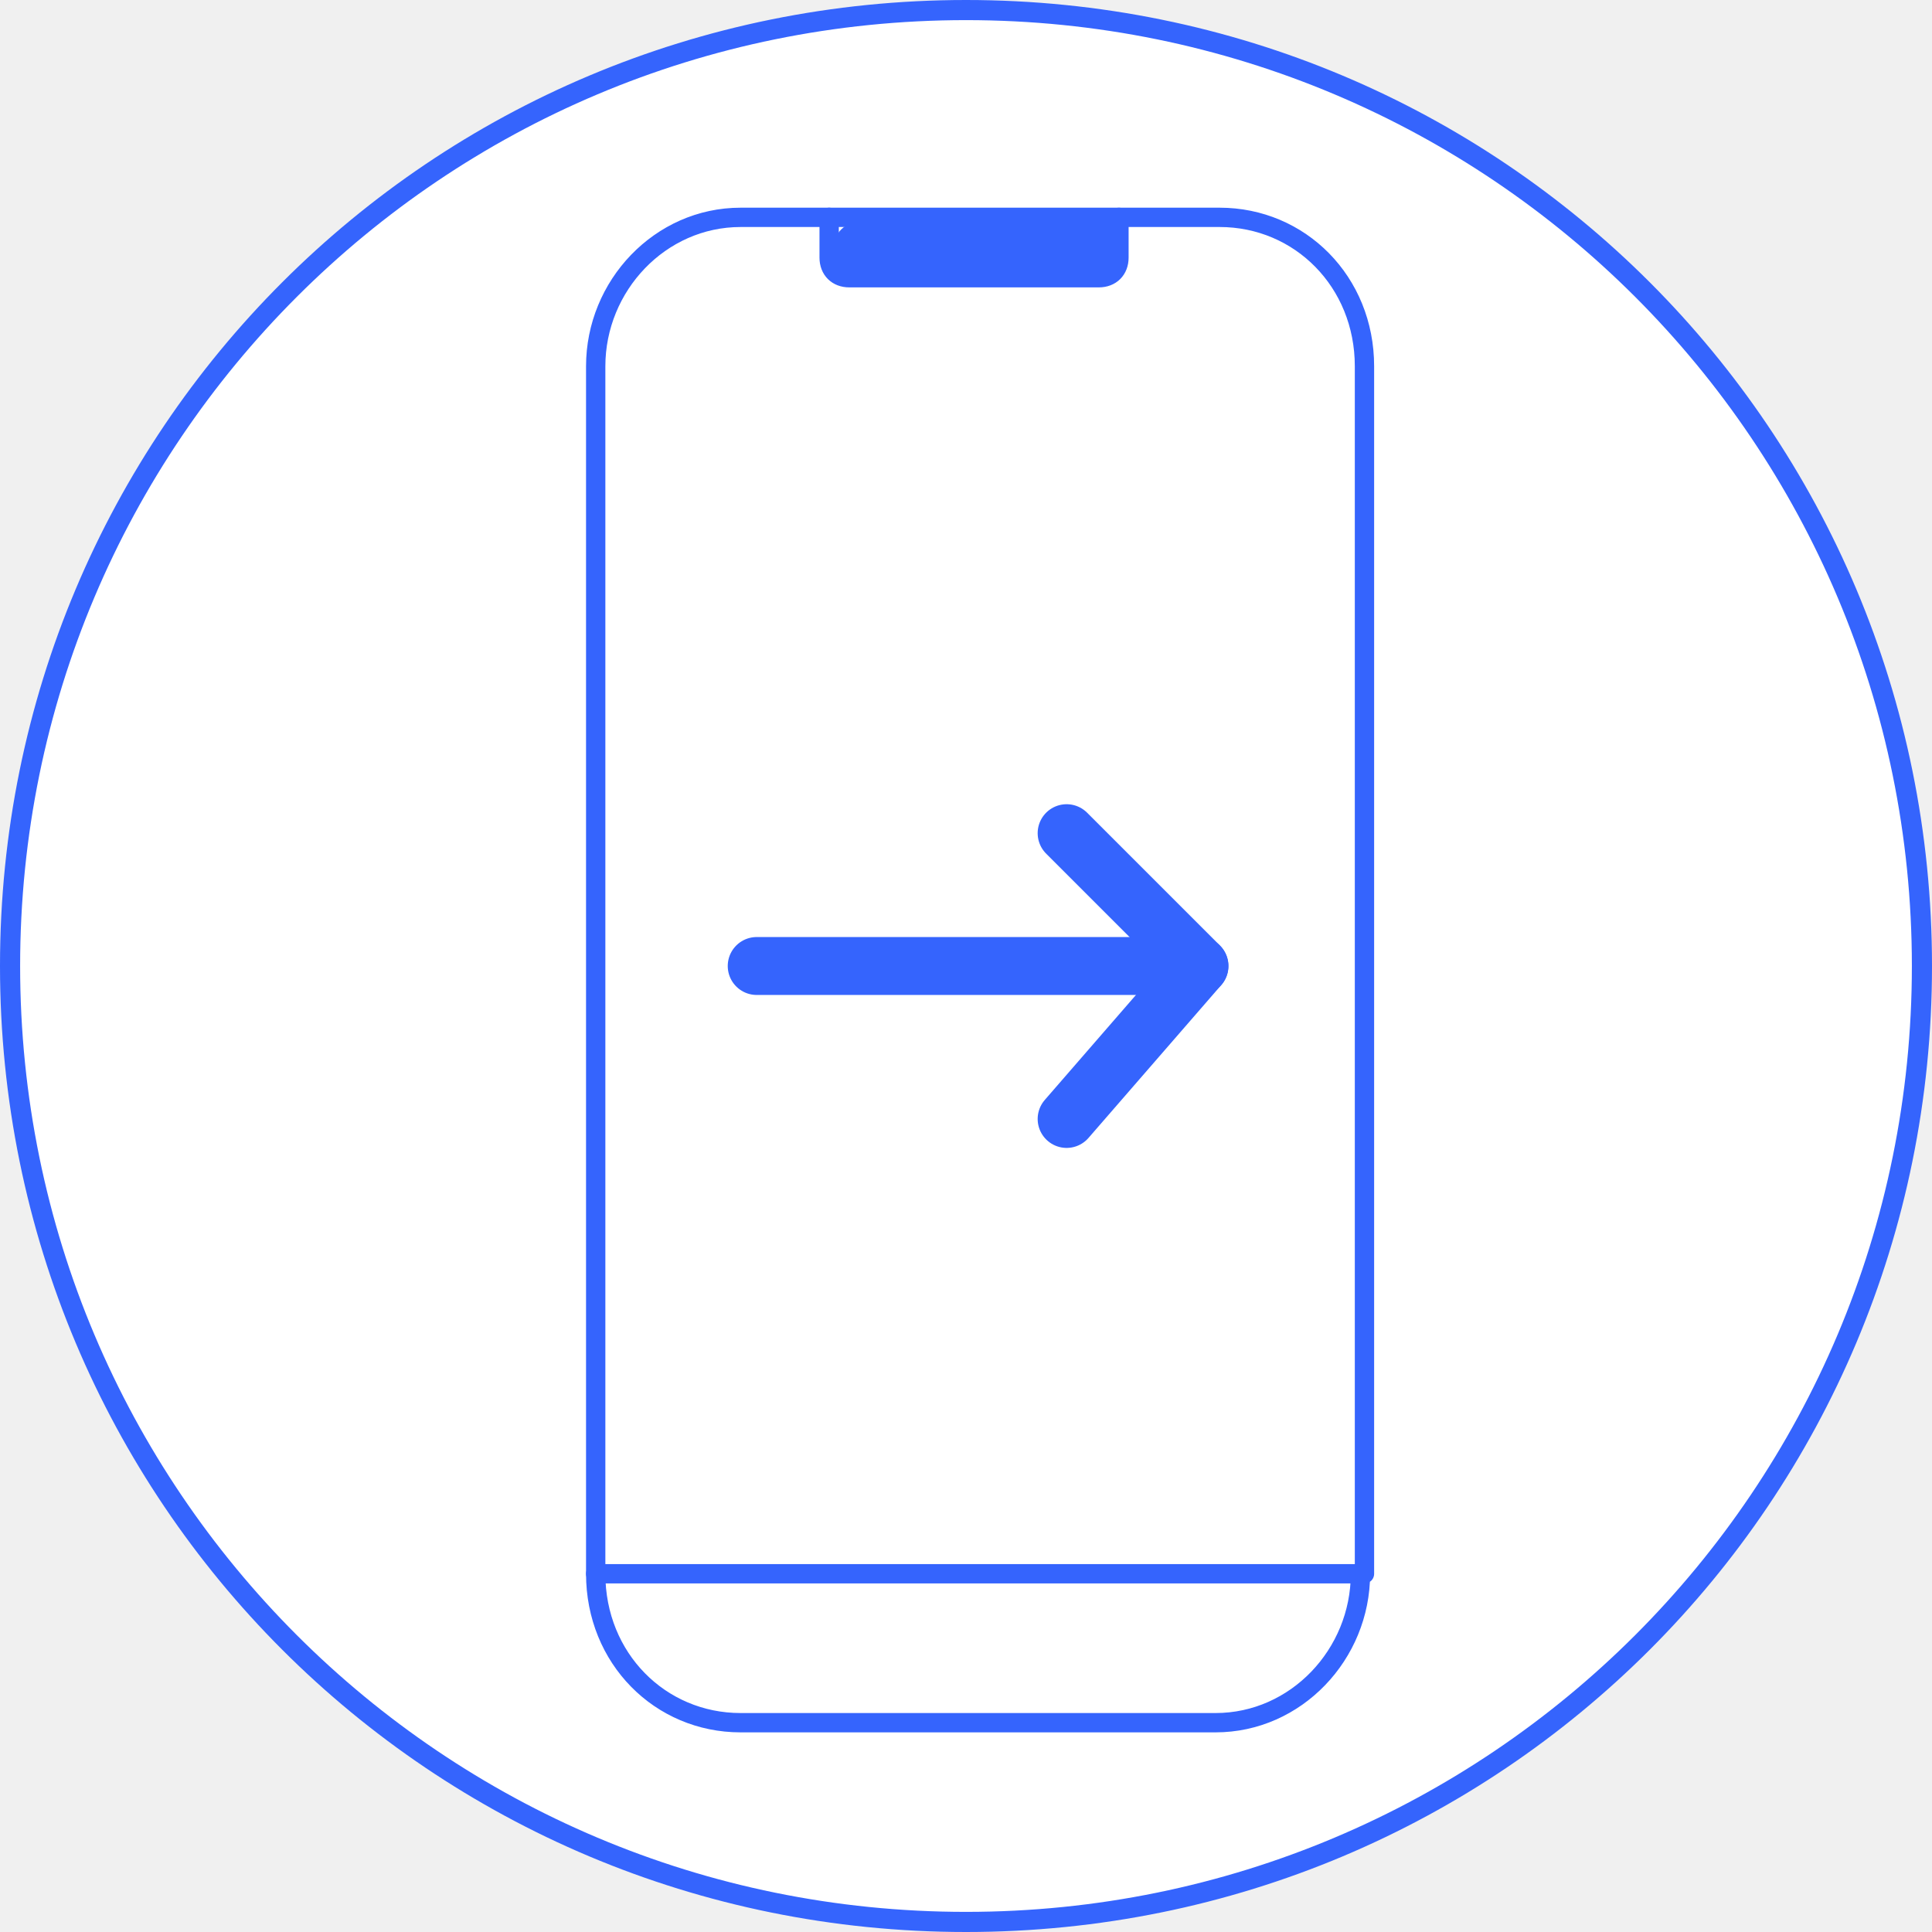
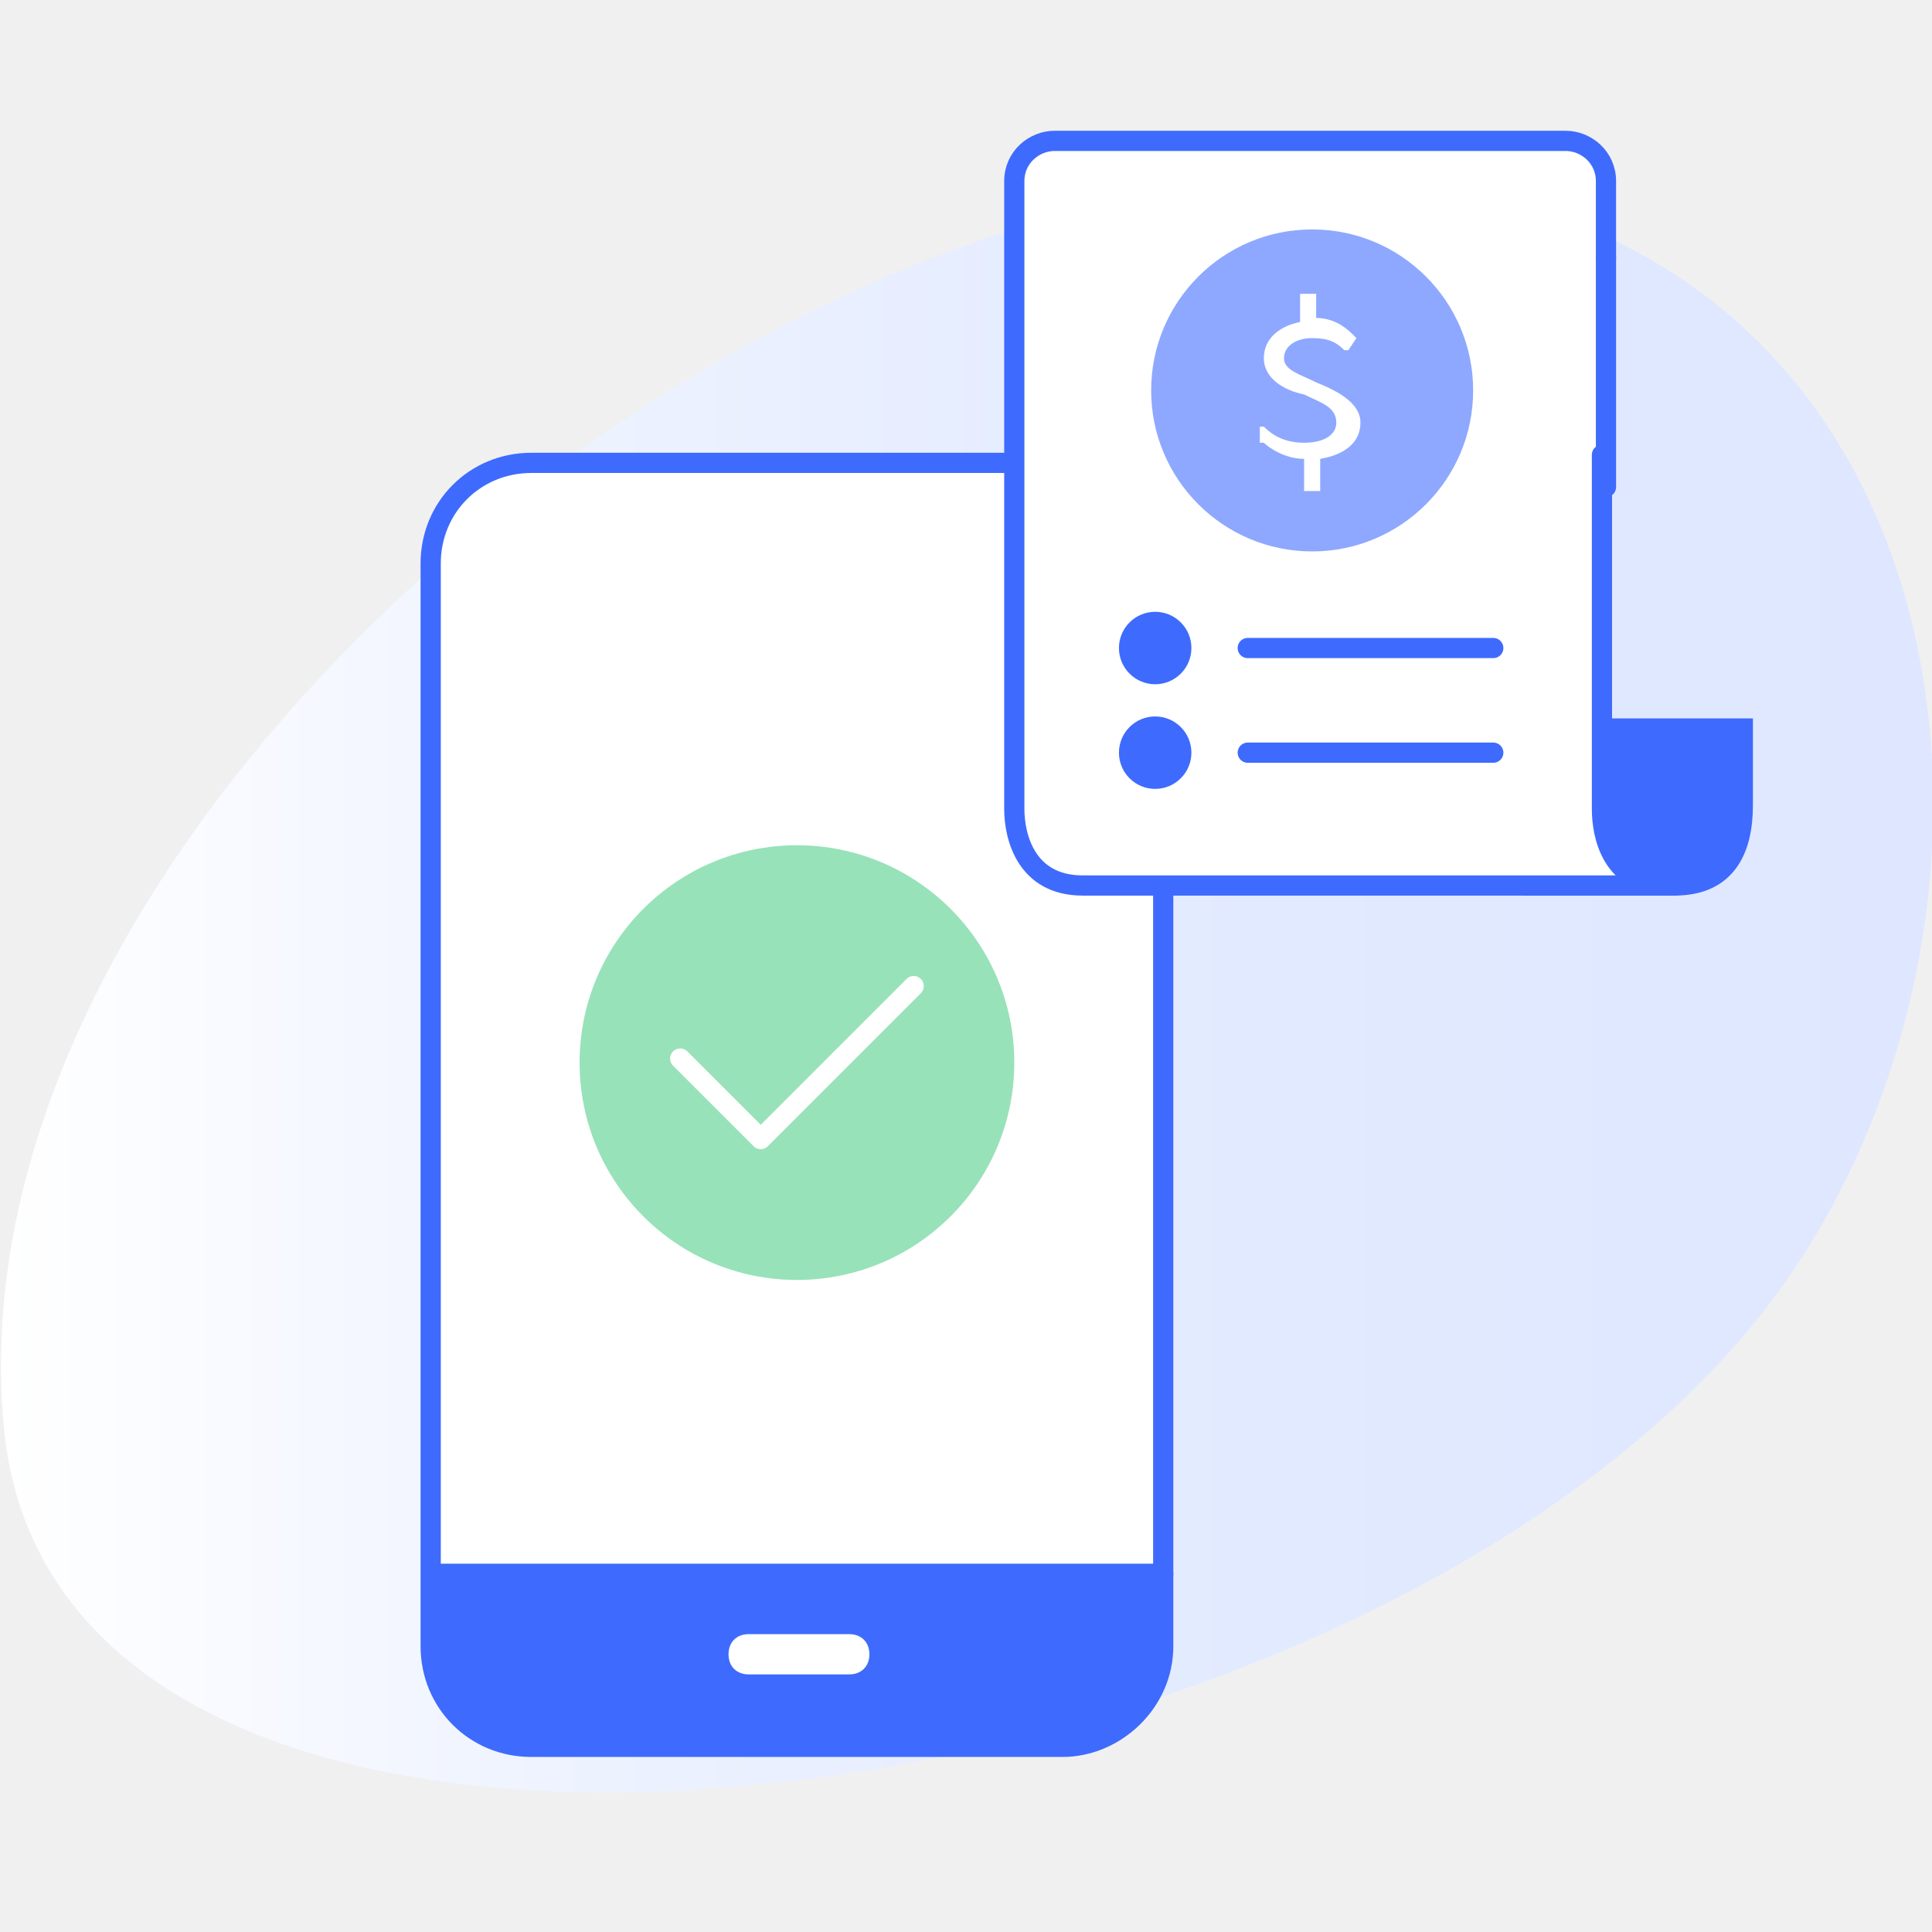
- <svg xmlns="http://www.w3.org/2000/svg" version="1.1" id="Layer_1" x="0px" y="0px" viewBox="0 0 48 48" style="enable-background:new 0 0 48 48;" xml:space="preserve">
+ <svg xmlns="http://www.w3.org/2000/svg" version="1.1" x="0px" y="0px" viewBox="0 0 48 48" style="enable-background:new 0 0 48 48;" xml:space="preserve">
  <style type="text/css">
- 	.st0{fill:#FFFFFF;}
- 	.st1{fill:#3564FD;}
- 	.st2{fill:none;stroke:#3564FD;stroke-width:0.48;stroke-linecap:round;stroke-linejoin:round;stroke-miterlimit:10;}
- 	.st3{fill:none;stroke:#3564FD;stroke-width:1.439;stroke-linecap:round;stroke-linejoin:round;stroke-miterlimit:10;}
- 	.st4{fill:#FFFFFF;stroke:#3564FD;stroke-width:0.48;stroke-linecap:round;stroke-linejoin:round;stroke-miterlimit:10;}
+ 	.st0{fill:none;}
+ 	.st1{fill:url(#SVGID_1_);}
+ 	.st2{fill:#FFFFFF;stroke:#3E6BFD;stroke-width:0.502;stroke-linecap:round;stroke-miterlimit:10;}
+ 	.st3{fill:#3E6BFD;}
+ 	.st4{fill:#FFFFFF;}
+ 	.st5{fill:#3E6BFD;stroke:#3E6BFD;stroke-width:0.502;stroke-linecap:round;stroke-miterlimit:10;}
+ 	.st6{fill:#8EA8FF;}
+ 	.st7{fill:none;stroke:#3E6BFD;stroke-width:0.502;stroke-linecap:round;stroke-miterlimit:10;}
+ 	.st8{fill:#98E2B9;}
+ 	.st9{fill:none;stroke:#FFFFFF;stroke-width:0.502;stroke-linecap:round;stroke-linejoin:round;stroke-miterlimit:10;}
+ 	.st10{fill:url(#SVGID_2_);}
</style>
+   <defs>
+ </defs>
  <g>
-     <circle class="st0" cx="24" cy="24" r="23.8" />
-     <path class="st1" d="M24,0.5C37,0.5,47.5,11,47.5,24S37,47.5,24,47.5S0.5,37,0.5,24S11,0.5,24,0.5 M24,0C10.7,0,0,10.7,0,24   s10.7,24,24,24c13.3,0,24-10.7,24-24S37.3,0,24,0L24,0z" />
+     <linearGradient id="SVGID_1_" gradientUnits="userSpaceOnUse" x1="9.094947e-13" y1="24.501" x2="48" y2="24.501">
+       <stop offset="0" style="stop-color:#FFFFFF" />
+       <stop offset="0.308" style="stop-color:#EDF2FF" />
+       <stop offset="0.648" style="stop-color:#E2EAFF" />
+       <stop offset="1" style="stop-color:#DEE7FF" />
+     </linearGradient>
+     <path class="st1" d="M31.2,4.5C17,5.5-1.3,21.1,0.1,35.5s33.4,10.2,43.7-2.9C51.7,22.5,49.1,3.3,31.2,4.5z" />
+     <g>
+       <path class="st2" d="M26.4,43.4H13.2c-1.4,0-2.5-1.1-2.5-2.5V14c0-1.4,1.1-2.5,2.5-2.5h13.2c1.4,0,2.5,1.1,2.5,2.5v26.9    C28.9,42.3,27.7,43.4,26.4,43.4z" />
+       <polyline class="st2" points="28.9,39.1 25,39.1 23.5,39.1 10.9,39.1   " />
+       <path class="st3" d="M10.7,39.1v1.8c0,1.4,1.1,2.5,2.5,2.5h13.2c1.4,0,2.5-1.1,2.5-2.5v-1.8H10.7z" />
+       <path class="st4" d="M21.1,41.6h-2.5c-0.3,0-0.5-0.2-0.5-0.5l0,0c0-0.3,0.2-0.5,0.5-0.5h2.5c0.3,0,0.5,0.2,0.5,0.5l0,0    C21.6,41.4,21.4,41.6,21.1,41.6z" />
+     </g>
+     <path class="st5" d="M38.5,18.1h4.8c0,0,0,1.1,0,1.9c0,1.1-0.4,2-1.7,2c-2.1,0-3.5,0-3.5,0L38.5,18.1z" />
+     <path class="st2" d="M39.9,6.4V4.5c0-0.6-0.5-1-1-1H26.2c-0.5,0-1,0.4-1,1v9.3v4.3c0,1.3,0,1.8,0,2c0,0.7,0.3,1.9,1.7,1.9   c1.4,0,16.1,0,14.6,0c-1.5,0-1.7-1.3-1.7-1.9c0-0.3,0-4.3,0-8.8" />
+     <g>
+       <circle class="st6" cx="32.6" cy="9.7" r="4" />
+       <path class="st4" d="M32.7,9.5c-0.4-0.2-0.8-0.3-0.8-0.6c0-0.3,0.3-0.5,0.7-0.5c0.4,0,0.6,0.1,0.8,0.3l0.1,0l0.2-0.3l-0.1-0.1    c-0.2-0.2-0.5-0.4-0.9-0.4V7.3h-0.4v0.7c-0.5,0.1-0.9,0.4-0.9,0.9c0,0.5,0.5,0.8,1,0.9c0.4,0.2,0.8,0.3,0.8,0.7    c0,0.3-0.3,0.5-0.8,0.5c-0.5,0-0.8-0.2-1-0.4l-0.1,0L31.3,11l0.1,0c0.1,0.1,0.5,0.4,1,0.4v0.8h0.4v-0.8c0.6-0.1,1-0.4,1-0.9    C33.8,10,33.2,9.7,32.7,9.5z" />
+     </g>
+     <g>
+       <circle class="st3" cx="28.7" cy="16.1" r="0.9" />
+       <line class="st7" x1="31" y1="16.1" x2="37.1" y2="16.1" />
+       <circle class="st3" cx="28.7" cy="18.7" r="0.9" />
+       <line class="st7" x1="31" y1="18.7" x2="37.1" y2="18.7" />
+     </g>
+     <circle class="st8" cx="19.8" cy="26.4" r="5.4" />
+     <line class="st7" x1="39.9" y1="6.4" x2="39.9" y2="12.1" />
+     <polyline class="st9" points="16.9,26.3 18.9,28.3 22.7,24.5  " />
  </g>
-   <path class="st2" d="M33.8,39.1c0,2-1.6,3.7-3.6,3.7H18.4c-2,0-3.6-1.6-3.6-3.7v-30c0-2,1.6-3.7,3.6-3.7h2.2c0,0,0,0.9,0,1  c0,0.3,0.2,0.5,0.5,0.5h6.2c0.3,0,0.5-0.2,0.5-0.5c0-0.1,0-0.9,0-1h2.5c2,0,3.6,1.6,3.6,3.7V39.1z" />
-   <line class="st2" x1="27.8" y1="5.4" x2="20.6" y2="5.4" />
-   <g>
-     <line class="st3" x1="18.8" y1="24" x2="29.8" y2="24" />
-     <polyline class="st3" points="26.5,27.8 29.8,24 26.5,20.7  " />
-   </g>
-   <line class="st4" x1="33.8" y1="39.1" x2="14.8" y2="39.1" />
-   <path class="st1" d="M27.2,6.9h-5.8c-0.4,0-0.7-0.3-0.7-0.7v0c0-0.4,0.3-0.7,0.7-0.7h5.8c0.4,0,0.7,0.3,0.7,0.7v0  C27.9,6.6,27.6,6.9,27.2,6.9z" />
</svg>
